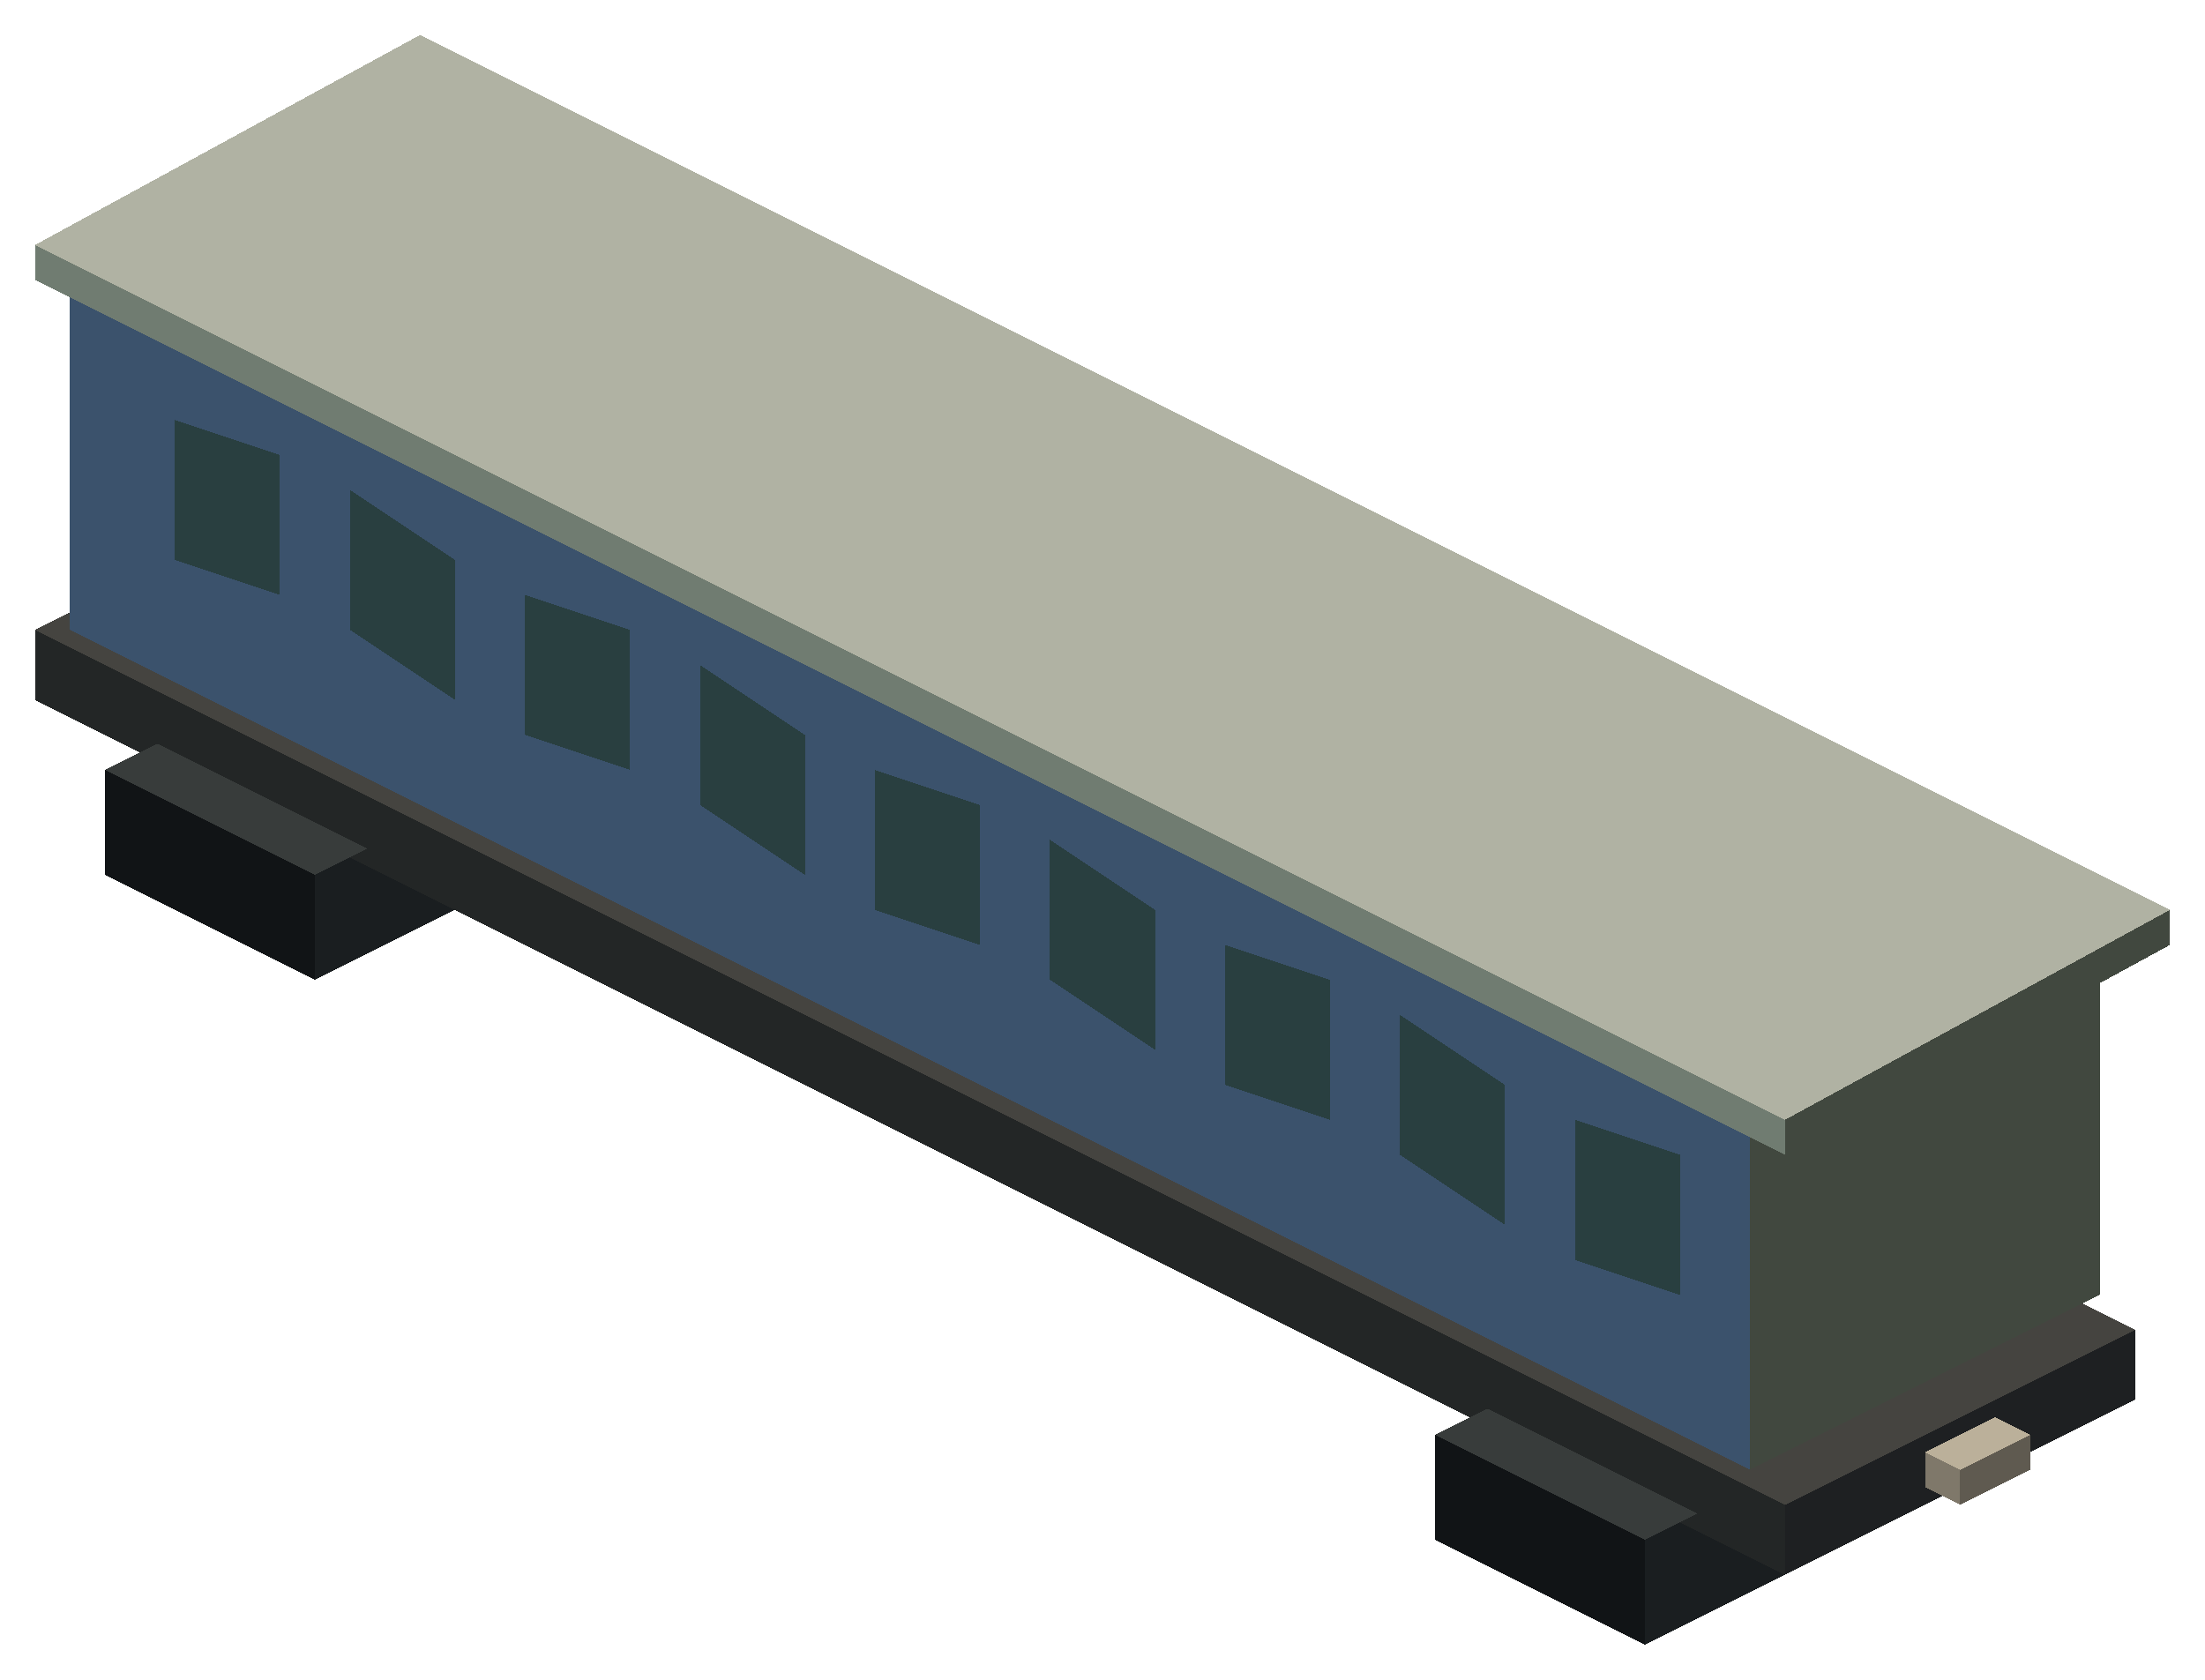
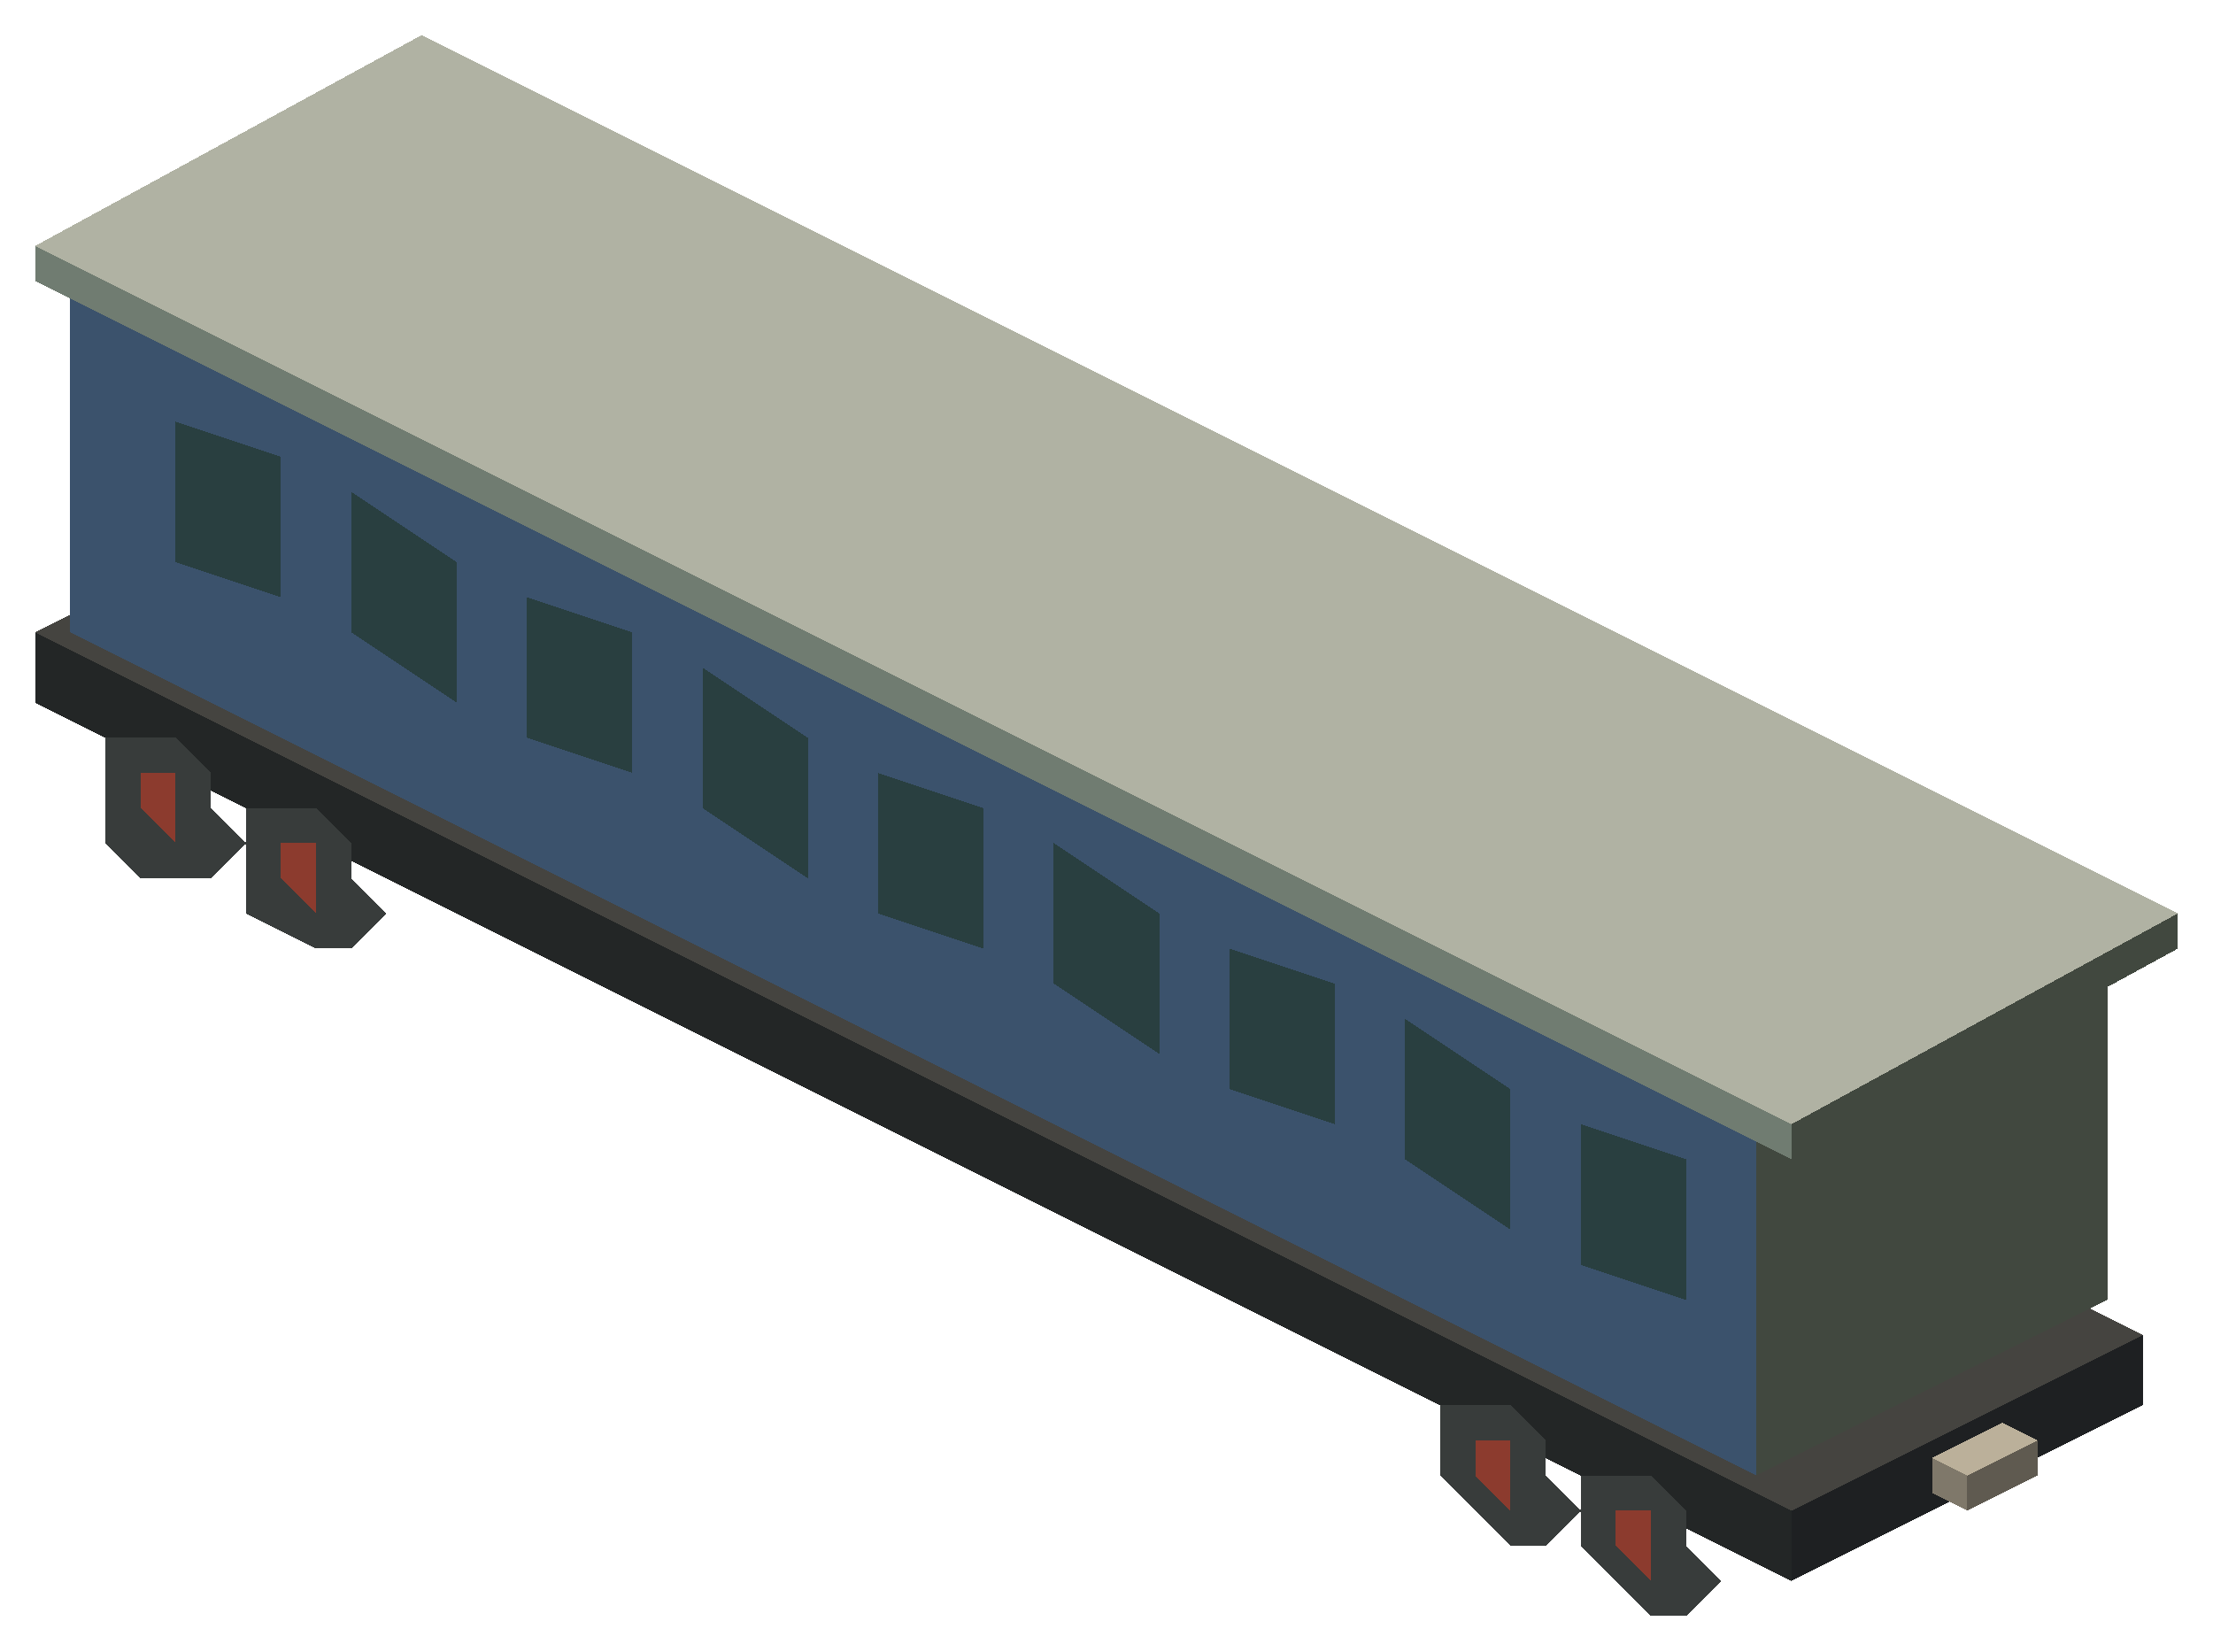
- <svg xmlns="http://www.w3.org/2000/svg" width="63" height="48" viewBox="0 0 63 48" shape-rendering="crispEdges" data-template="railyard-car-sleeper-blue" data-anchor-x="6" data-anchor-y="20" data-length-m="25">
+ <svg xmlns="http://www.w3.org/2000/svg" width="63" height="47" viewBox="0 0 63 47" shape-rendering="crispEdges" data-template="railyard-car-sleeper-blue" data-anchor-x="6" data-anchor-y="20" data-length-m="25">
  <g id="silhouette-underlays">
    <path d="M4,16 6,15 8,16 8,17 6,18 4,17Z" fill="#5f5a50" />
-     <path d="M3,22 15,16 21,19 21,22 9,28 3,25Z" fill="#1a1e20" />
-     <path d="M41,41 53,35 59,38 59,41 47,47 41,44Z" fill="#1a1e20" />
+     <path d="M6,20 12,17 18,20 18,21 12,24 6,21Z" fill="#1a1e20" />
+     <path d="M44,39 50,36 56,39 56,40 50,43 44,40Z" fill="#1a1e20" />
    <path d="M1,18 11,13 61,38 61,40 51,45 1,20Z" fill="#1e2022" />
    <path d="M2,8 12,3 60,27 60,37 50,42 2,18Z" fill="#41483f" />
    <path d="M1,7 12,1 62,26 62,27 51,33 1,8Z" fill="#41483f" />
    <path d="M54,41 56,40 58,41 58,42 56,43 54,42Z" fill="#5f5a50" />
  </g>
  <g id="coupler">
</g>
  <g id="trucks">
-     <path d="M3,22 9,25 9,28 3,25ZM41,41 47,44 47,47 41,44Z" fill="#111416" />
-     <path d="M13,26 9,28 9,25 10,24.5ZM51,45 51,45 47,47 47,44 48,43.5Z" fill="#1a1e20" />
-     <path d="M4.5,21.25 10.5,24.25 9,25 3,22ZM42.5,40.25 48.5,43.25 47,44 41,41Z" fill="#383c3b" />
+ </g>
+   <g id="wheels">
+     <path d="M4,25 3,24 3,23ZM4,25 3,23 3,22ZM4,25 3,22 3,21ZM4,25 3,21 4,21ZM4,25 4,21 5,21ZM4,25 4,21 5,21ZM4.4,23.4 4,25 4,23ZM4.4,23.4 4,23 4,21 5,21ZM4.4,23.4 4,23 4,21 5,21ZM4.4,23.4 4,23 4,21 5,21ZM4.75,22 4,22 4,21 5,21ZM4.75,22 4.4,23.4 4,23 4,22ZM4.75,22 4.4,23.4 4,23 4,22ZM4,25 5,21 6,22ZM4,25 5,21 6,22ZM4.8,23.8 4,25 4.4,23.4ZM4.8,23.8 4.4,23.4 5,21 6,22ZM4.8,23.8 4.4,23.4 5,21 6,22ZM4.8,23.8 4.4,23.4 5,21 6,22ZM6,22 4.75,22 5,21 6,22ZM4.8,23.8 4.4,23.4 4.75,22 6,22 6,22ZM5,23.5 5,22 6,22 6,22ZM5,23.5 4.8,23.8 4.4,23.4 4.75,22 5,22ZM4,25 6,22 6,23ZM4,25 6,22 6,23ZM5,24 4,25 4.8,23.8ZM5,24 4.8,23.8 6,22 6,23ZM5,24 4.8,23.8 6,22 6,23ZM5,24 4.8,23.8 6,22 6,23ZM5,24 4.8,23.8 6,22 6,23ZM5,24 5,24 5,23.5 6,22 6,23ZM5,24 5,24 4.8,23.8 5,23.5ZM4,25 6,23 7,24ZM6,25 4,25 7,24ZM9,27 7,26 7,25ZM9,27 7,25 7,24ZM9,27 7,24 7,23ZM9,27 7,23 8,23ZM9,27 7,23 8,23ZM8.667,25.667 9,27 8,25ZM8.667,25.667 8,25 7,23 8,23ZM8,23 8,25 8,25 7,23 8,23ZM8.667,25.667 8,25 8,25 8,23 8,23ZM8.667,25.667 8,25 8,25 8,23 8,23ZM8.25,24 8,24 8,23 8,23ZM8.25,24 8.667,25.667 8,25 8,25 8,24ZM8.25,24 8.667,25.667 8,25 8,25 8,24ZM9,27 8,23 9,23ZM9,27 8,23 9,23ZM9,26 9,27 8.667,25.667ZM9,26 8.667,25.667 8,23 9,23ZM9,26 8.667,25.667 8,23 9,23ZM9,26 8.667,25.667 8,23 9,23ZM9,24 8.25,24 8,23 9,23ZM9,24 9,26 8.667,25.667 8.25,24ZM9,24 9,26 8.667,25.667 8.25,24ZM9,27 9,23 10,24ZM9,27 10,24 10,25ZM9,27 10,25 11,26ZM10,27 9,27 11,26Z" fill="#383c3b" />
+     <path d="M5,24 5,24 5,24 4,23 4,23 4,22 4,22 4,22 5,22 5,22 5,23 5,23ZM9,26 9,26 9,26 8,25 8,25 8,24 8,24 8,24 9,24 9,24 9,25 9,25Z" fill="#8c3b2e" />
+   </g>
+   <g id="trucks">
+ </g>
+   <g id="wheels">
+     <path d="M42,43 41,42 41,41ZM43,44 42,43 41,41ZM43,44 41,41 41,40ZM43,44 41,40 42,40ZM43,44 41,40 42,40ZM42.667,42.667 43,44 42,42ZM42.667,42.667 42,42 41,40 42,40ZM42,40 42,42 42,42 41,40 42,40ZM42.667,42.667 42,42 42,42 42,40 42,40ZM42.667,42.667 42,42 42,42 42,40 42,40ZM42.25,41 42,41 42,40 42,40ZM42.25,41 42.667,42.667 42,42 42,42 42,41ZM42.25,41 42.667,42.667 42,42 42,42 42,41ZM43,44 42,40 43,40ZM43,44 42,40 43,40ZM43,43 43,44 42.667,42.667ZM43,43 42.667,42.667 42,40 43,40ZM43,43 42.667,42.667 42,40 43,40ZM43,43 42.667,42.667 42,40 43,40ZM43,41 42.25,41 42,40 43,40ZM43,41 43,43 42.667,42.667 42.25,41ZM43,41 43,43 42.667,42.667 42.25,41ZM43,44 43,40 44,41ZM43,44 44,41 44,42ZM43,44 44,42 45,43ZM44,44 43,44 45,43ZM46,45 45,44 45,43ZM47,46 46,45 45,43ZM47,46 45,43 45,42ZM47,46 45,42 46,42ZM47,46 45,42 46,42ZM46.667,44.667 47,46 46,44ZM46.667,44.667 46,44 45,42 46,42ZM46,42 46,44 46,44 45,42 46,42ZM46.667,44.667 46,44 46,44 46,42 46,42ZM46.667,44.667 46,44 46,44 46,42 46,42ZM46.25,43 46,43 46,42 46,42ZM46.25,43 46.667,44.667 46,44 46,44 46,43ZM46.25,43 46.667,44.667 46,44 46,44 46,43ZM47,46 46,42 47,42ZM47,46 46,42 47,42ZM47,45 47,46 46.667,44.667ZM47,45 46.667,44.667 46,42 47,42ZM47,45 46.667,44.667 46,42 47,42ZM47,45 46.667,44.667 46,42 47,42ZM47,43 46.25,43 46,42 47,42ZM47,43 47,45 46.667,44.667 46.25,43ZM47,43 47,45 46.667,44.667 46.25,43ZM47,46 47,42 48,43ZM47,46 48,43 48,44ZM47,46 48,44 49,45ZM48,46 47,46 49,45Z" fill="#383c3b" />
+     <path d="M43,43 43,43 43,43 42,42 42,42 42,41 42,41 42,41 43,41 43,41 43,42 43,42ZM47,45 47,45 47,45 46,44 46,44 46,43 46,43 46,43 47,43 47,43 47,44 47,44Z" fill="#8c3b2e" />
  </g>
  <g id="underframe">
-     <path d="M1,19.5 1,18 51,43 51,44.5ZM48.5,43.25 51,44.5 51,45 48,43.5ZM10.5,24.25 42.5,40.25 42,40.5 10,24.5ZM1,19.5 4.5,21.25 4,21.5 1,20Z" fill="#232626" />
+     <path d="M1,18 2.429,18.714 3,21 1,20ZM2.429,18.714 7,21 3,21 3,21ZM5,21 5,21 6,21 7,23 7,23ZM7,23 6,21 7,21 11,23 7,23 7,23ZM9,23 9,23 11,23 39.667,37.333 41,40 11,25ZM39.667,37.333 45,40 41,40 41,40ZM43,40 43,40 44,40 45,42 45,42ZM45,42 44,40 45,40 49,42 45,42 45,42ZM47,42 47,42 49,42 51,43 51,45 49,44ZM48,43 48,43 48,43 49,44 48,43.5ZM44,41 44,41 44,41 45,42 44,41.5ZM10,24 10,24 11,25 10,24.5ZM6,22 6,22 7,23 6,22.5Z" fill="#232626" />
    <path d="M56,41 55,41.5 54.5,41.25 56,40.5ZM61,39.5 58,41 56.5,40.25 61,38ZM57,40.5 56,41 56,40.5 56.5,40.25ZM58,41 61,39.5 61,40 58,41.5ZM55.5,42.75 51,45 51,43 53.5,41.75ZM55,41.5 55,42.5 53.5,41.75 54.5,41.25Z" fill="#1e2022" />
    <path d="M2,17.5 2,18.5 1,18ZM50,42 59.5,37.25 61,38 51,43 50,42.5ZM2,18 50,42 50,42.5 2,18.5Z" fill="#454440" />
  </g>
  <g id="body">
    <path d="M17,16 2,11 2,8.5ZM27,21 14,16.667 9,13.333 17,16ZM37,26 24,21.667 19,18.333 27,21ZM47,31 34,26.667 29,23.333 37,26ZM44,31.667 39,28.333 47,31 50,32.5 50,33.667ZM48,34.333 48,33 50,33.667 50,35.667ZM45,32.333 44,31.667 45,32ZM43,31.333 43,31 44,31.667ZM48,36 48,34.333 50,35.667 50,37.333ZM45,34 43,32.667 43,31.333 44,31.667 45,32.333ZM40,30.667 38,29.333 38,28 39,28.333 40,29ZM35,27.333 34,26.667 35,27ZM33,26.333 33,26 34,26.667ZM48,37.667 48,36 50,37.333 50,39ZM48,37 48,37.667 46,36.333ZM45,35.667 43,34.333 43,32.667 45,34ZM40,32.333 38,31 38,29.333 40,30.667ZM35,29 33,27.667 33,26.333 34,26.667 35,27.333ZM30,25.667 28,24.333 28,23 29,23.333 30,24ZM25,22.333 24,21.667 25,22ZM23,21.333 23,21 24,21.667ZM48,39.333 48,37.667 50,39 50,40.667ZM48,39.333 43,36 43,35.333 46,36.333 48,37.667ZM45,36 43,35.333 43,34.333 45,35.667ZM43,35 43,36 38,32.667 38,31.667ZM40,33 38,31.667 38,31 40,32.333ZM38,32 38,32.667 36,31.333ZM35,30.667 33,29.333 33,27.667 35,29ZM30,27.333 28,26 28,24.333 30,25.667ZM25,24 23,22.667 23,21.333 24,21.667 25,22.333ZM20,20.667 18,19.333 18,18 19,18.333 20,19ZM15,17.333 14,16.667 15,17ZM13,16.333 13,16 14,16.667ZM38,32.667 50,40.667 50,42 38,36ZM33,30.333 36,31.333 38,32.667 38,36 33,33.5ZM35,31 33,30.333 33,29.333 35,30.667ZM28,26.667 33,30 33,33.5 28,31ZM30,28 28,26.667 28,26 30,27.333ZM23,25.333 28,27 28,31 23,28.5ZM25,26 23,25.333 23,22.667 25,24ZM18,21.667 23,25 23,28.5 18,26ZM20,23 18,21.667 18,19.333 20,20.667ZM13,20.333 18,22 18,26 13,23.5ZM15,21 13,20.333 13,16.333 14,16.667 15,17.333ZM8,16.667 13,20 13,23.5 8,21ZM10,18 8,16.667 8,13 9,13.333 10,14ZM2,15 8,17 8,21 2,18ZM5,16 2,15 2,11 5,12Z" fill="#3b526c" />
    <path d="M60,28.091 60,36.5 51.957,32.478ZM51,33 51.957,32.478 60,36.5 60,37 51,41.5ZM51,33 51,41.5 50,42 50,32.5Z" fill="#41483f" />
  </g>
  <g id="windows">
    <path d="M5,12 8,13 8,17 5,16ZM10,14 13,16 13,20 10,18ZM15,17 18,18 18,22 15,21ZM20,19 23,21 23,25 20,23ZM25,22 28,23 28,27 25,26ZM30,24 33,26 33,30 30,28ZM35,27 38,28 38,32 35,31ZM40,29 43,31 43,35 40,33ZM45,32 48,33 48,37 45,36Z" fill="#293f40" />
  </g>
  <g id="roof">
    <path d="M1,7 51,32 51,33 1,8Z" fill="#707c71" />
    <path d="M62,27 51,33 51,32 62,26Z" fill="#41483f" />
    <path d="M12,1 62,26 51,32 1,7Z" fill="#b0b2a3" />
  </g>
  <g id="coupler">
    <path d="M56,42.5 56,43 55.5,42.75ZM55,41.5 56,42 56,42.5 55.5,42.75 55,42.5Z" fill="#7f786a" />
    <path d="M58,42 56,43 56,42 58,41Z" fill="#5f5a50" />
    <path d="M57,40.5 58,41 56,42 55,41.5Z" fill="#bbb09a" />
  </g>
</svg>
